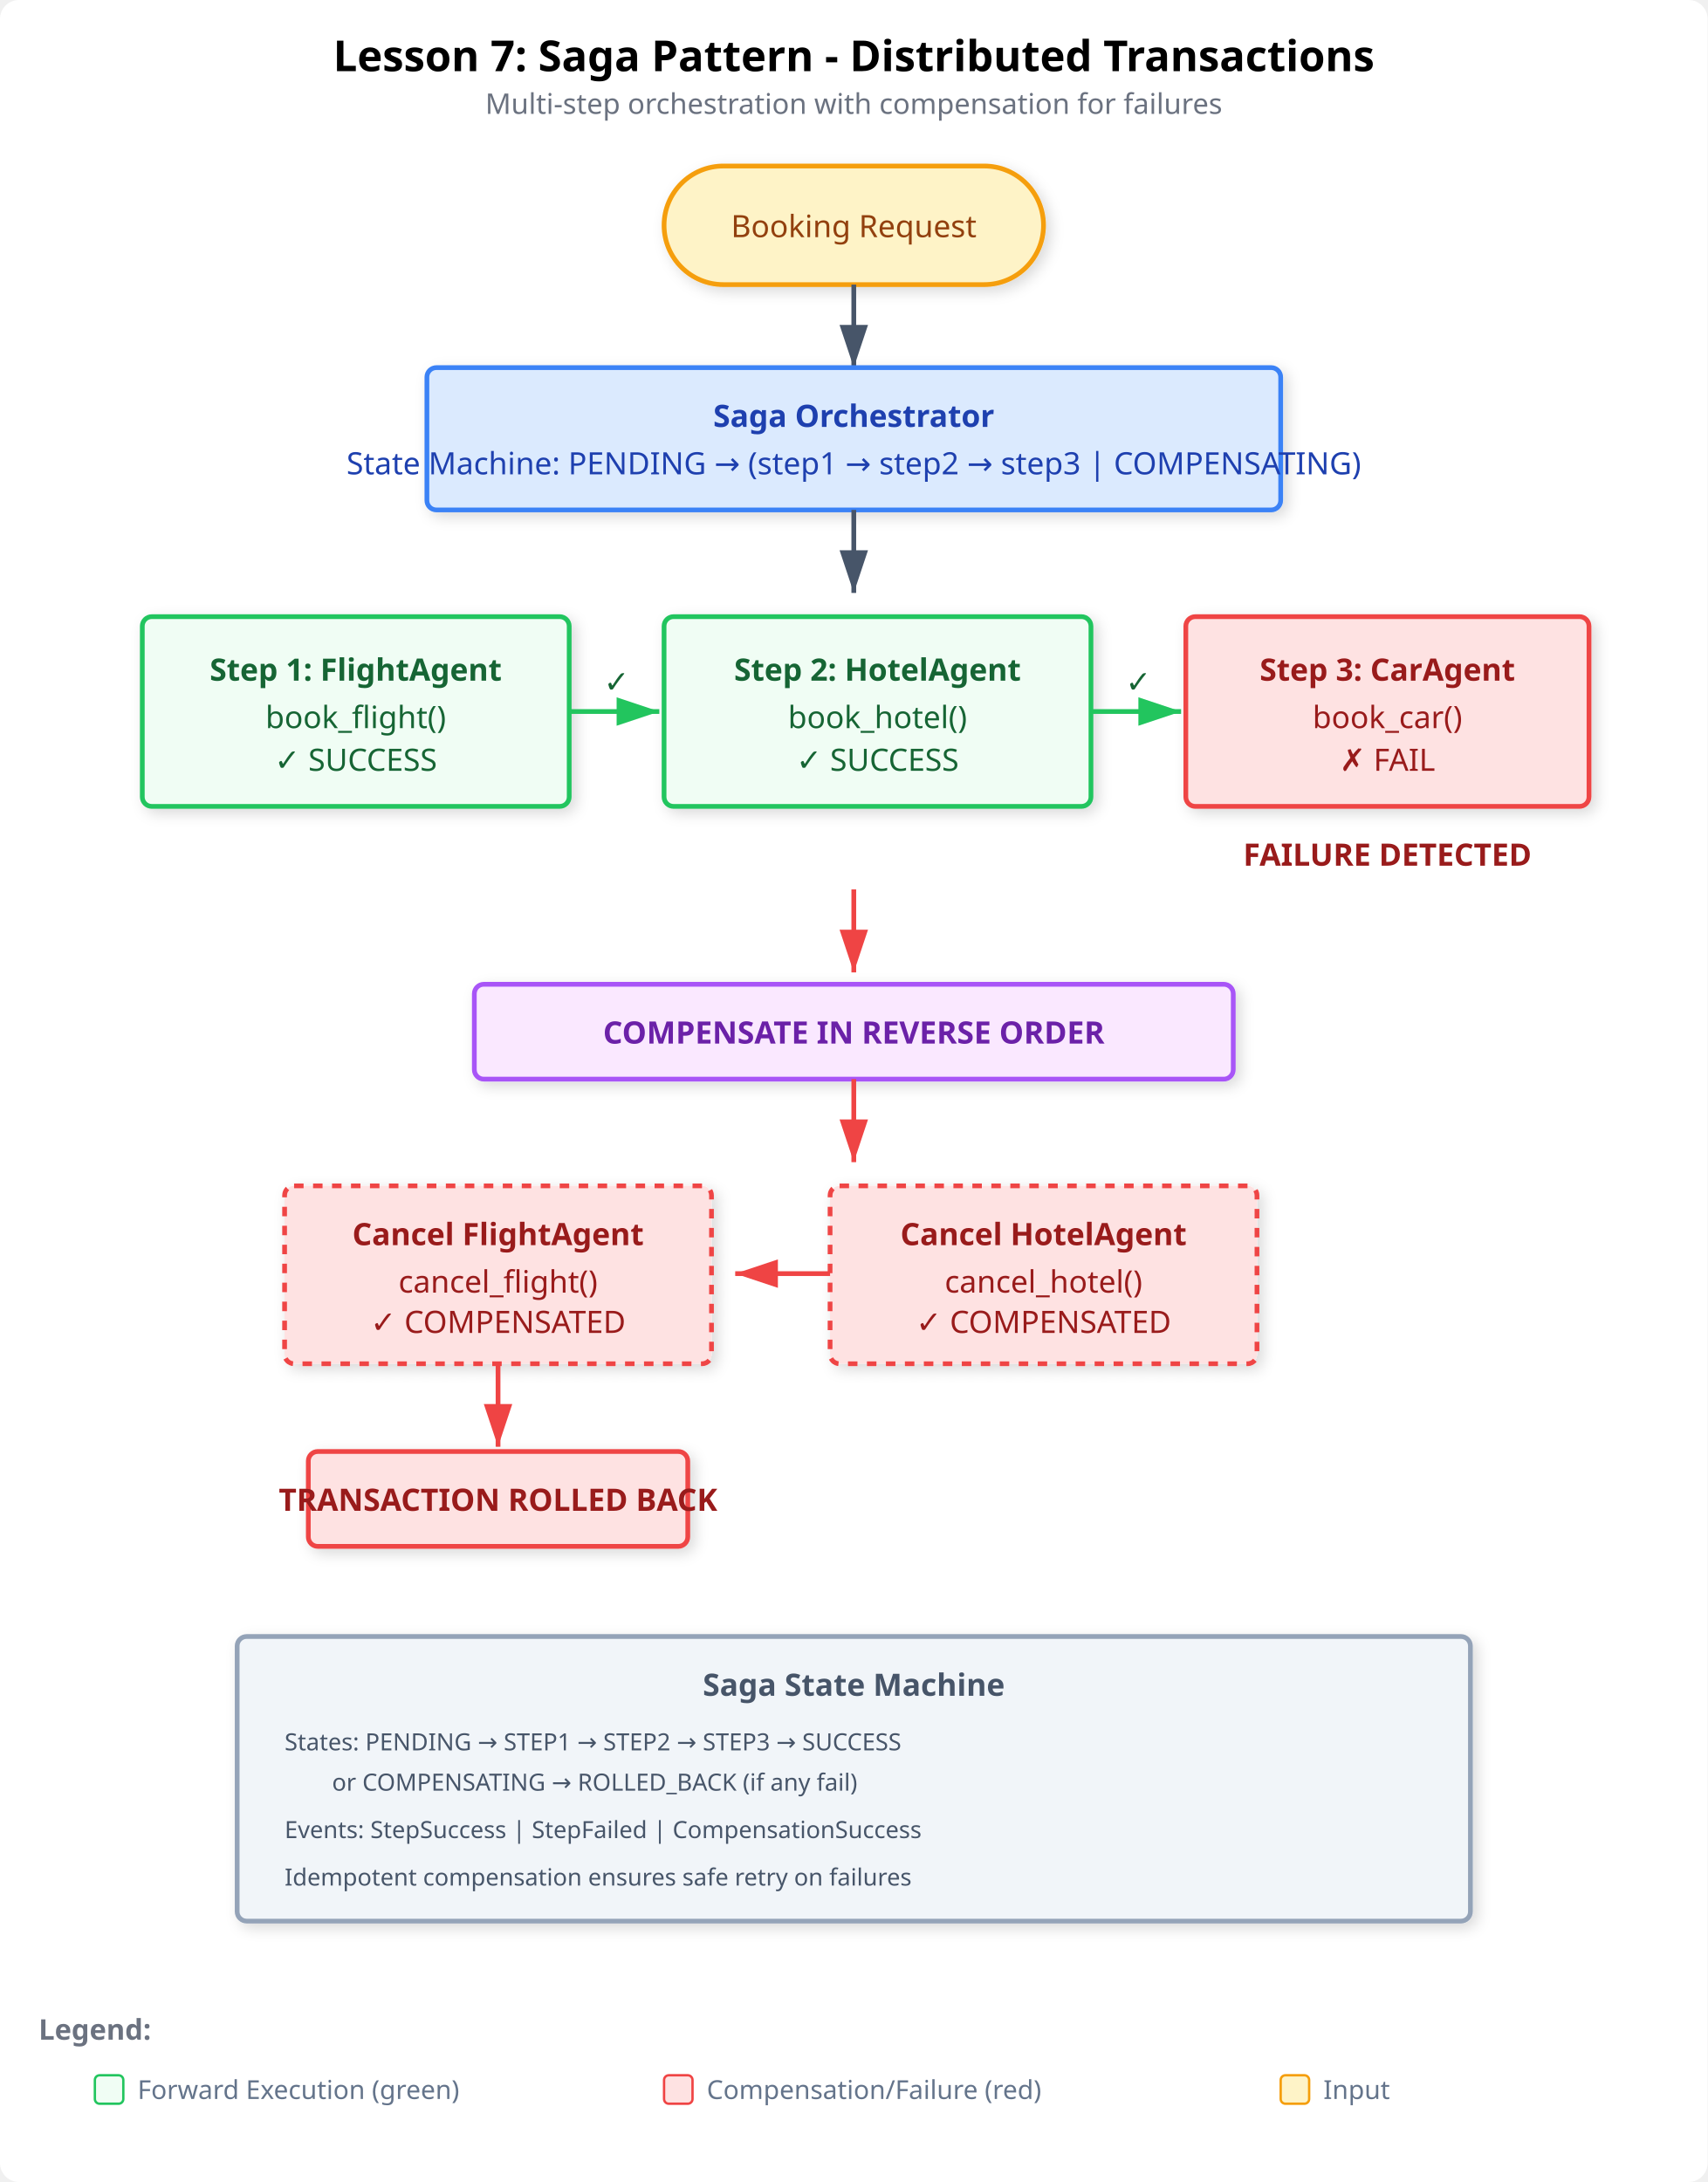
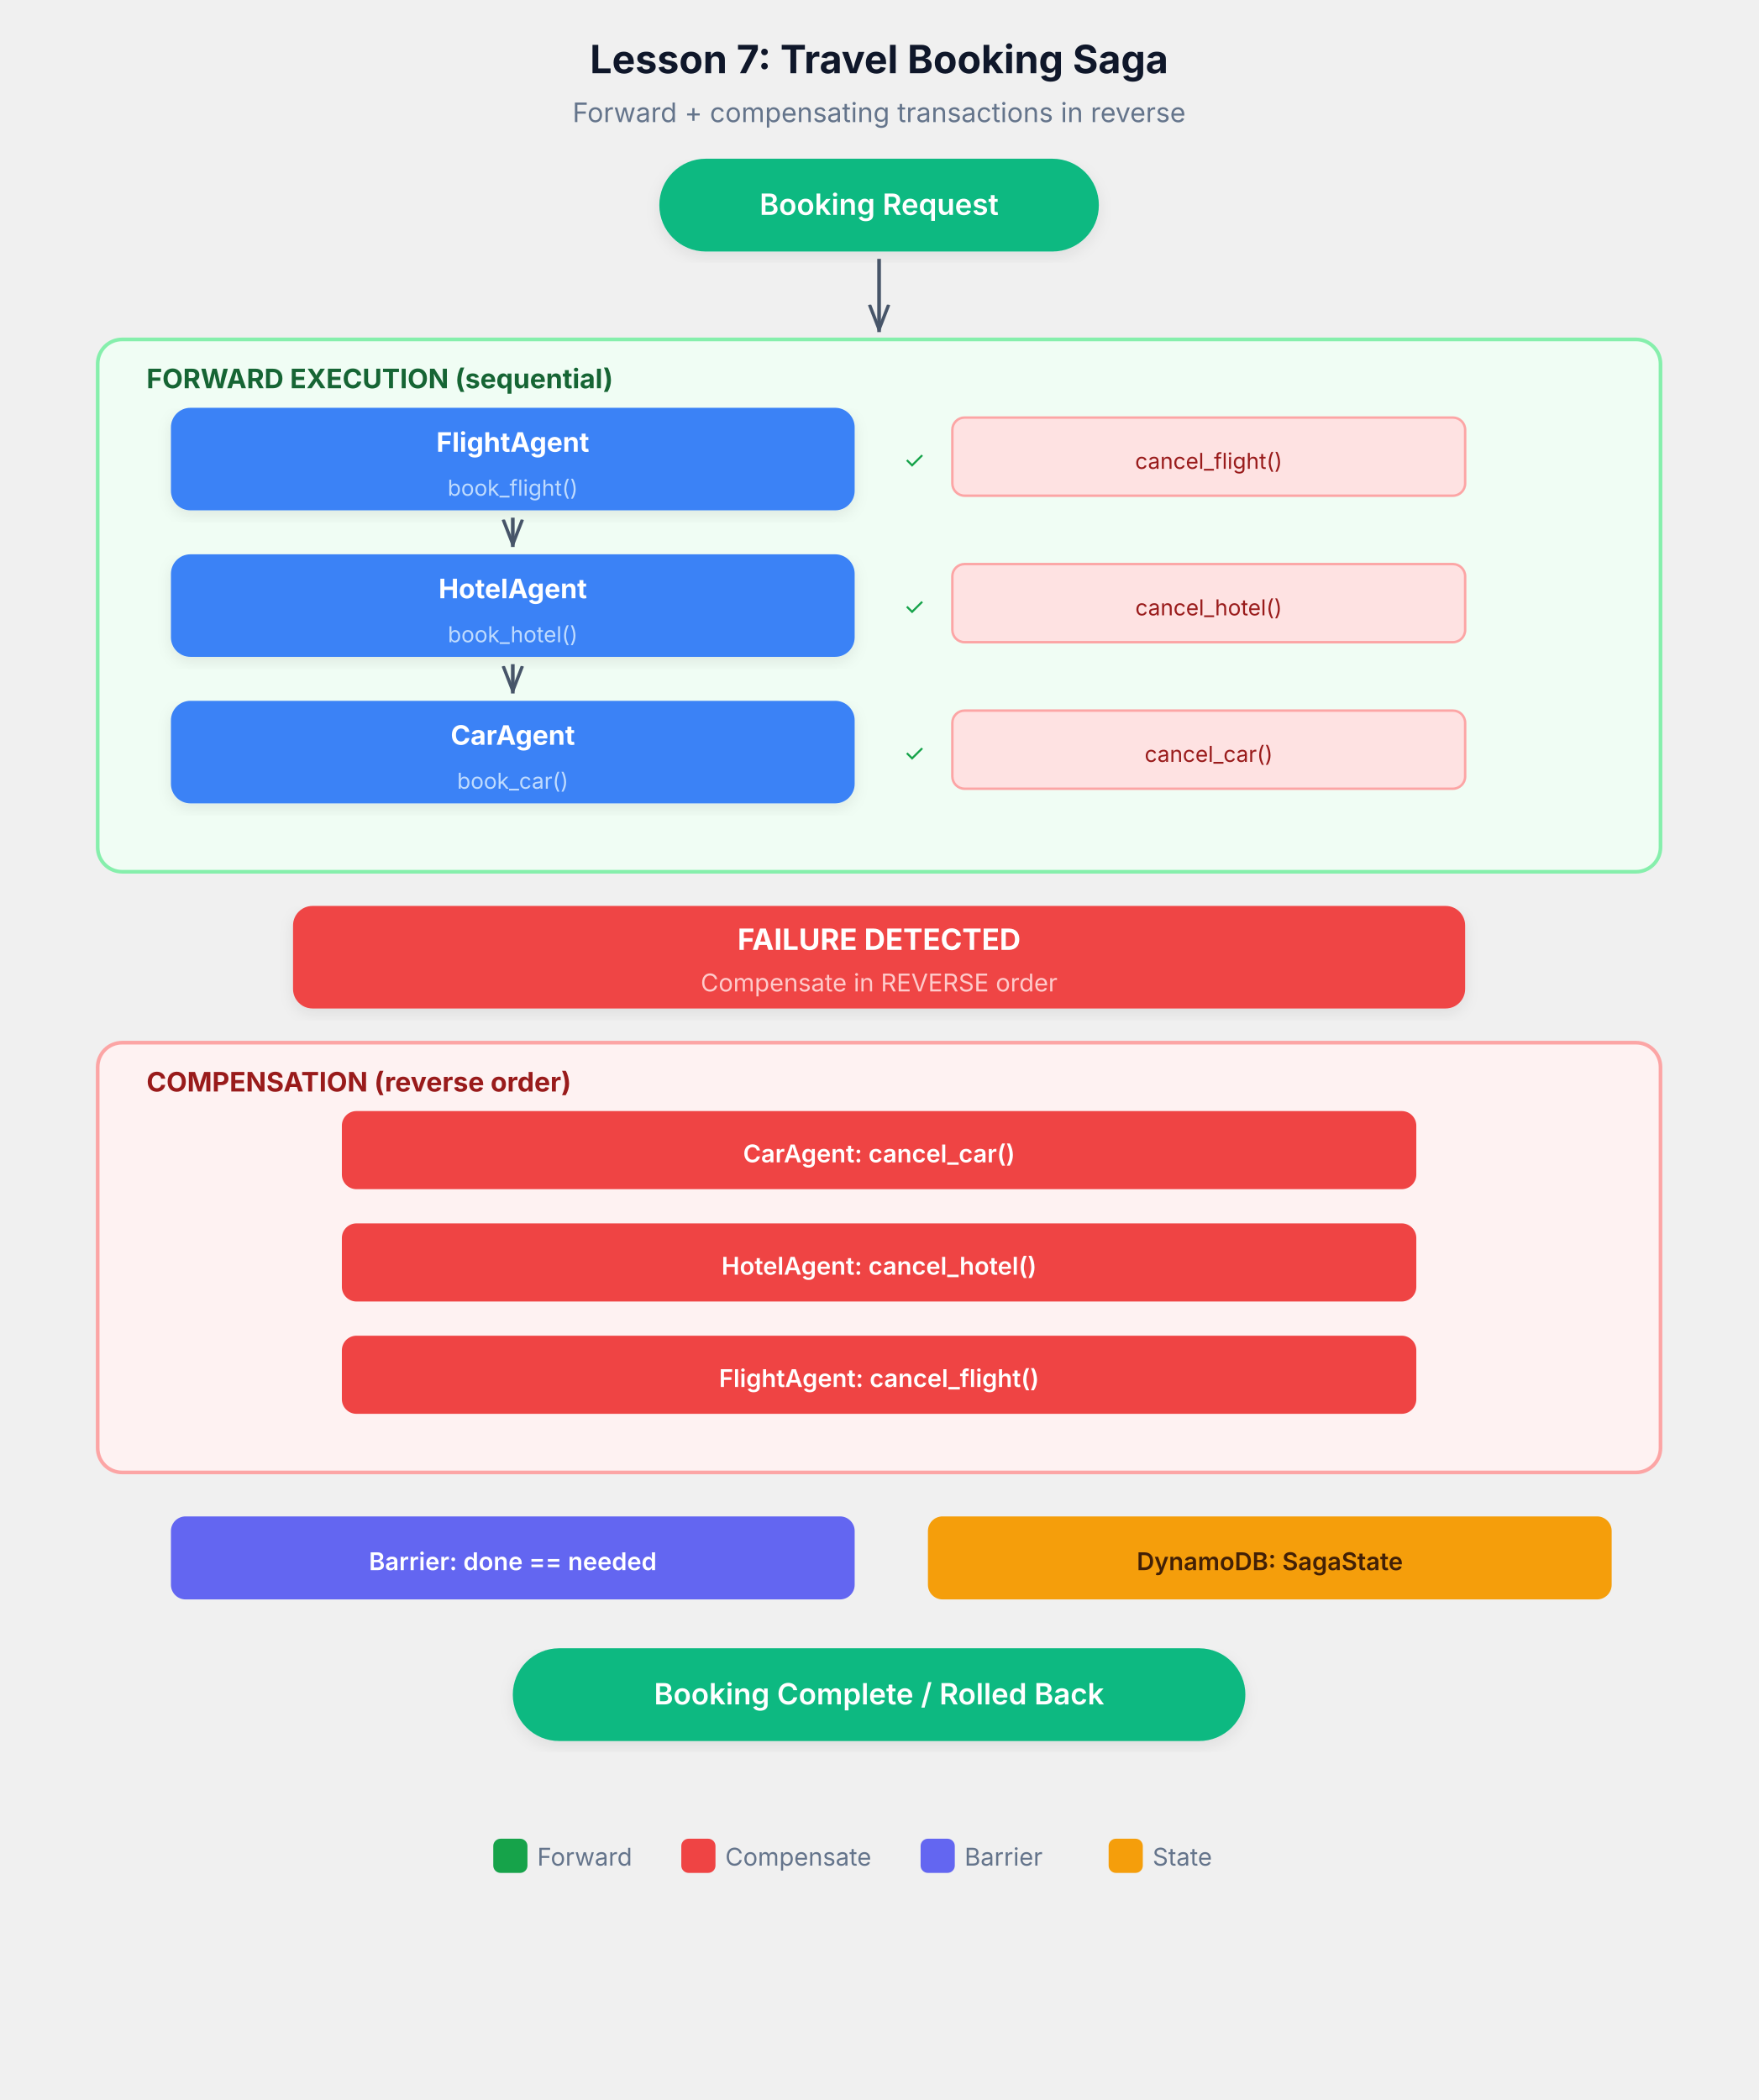
- <svg xmlns="http://www.w3.org/2000/svg" viewBox="0 0 720 920">
+ <svg xmlns="http://www.w3.org/2000/svg" viewBox="0 0 720 860" font-family="system-ui, -apple-system, &quot;Segoe UI&quot;, sans-serif">
  <defs>
-     <filter id="shadow7" x="-50%" y="-50%" width="200%" height="200%">
-       <feDropShadow dx="2" dy="2" stdDeviation="3" flood-opacity="0.15" />
+     <filter id="sh" x="-4%" y="-4%" width="108%" height="116%">
+       <feDropShadow dx="0" dy="2" stdDeviation="3" flood-opacity="0.08" />
    </filter>
-     <marker id="arrow7" markerWidth="10" markerHeight="10" refX="9" refY="3" orient="auto" markerUnits="strokeWidth">
-       <path d="M0,0 L0,6 L9,3 z" fill="#22c55e" />
+     <marker id="a" viewBox="0 0 10 8" refX="10" refY="4" markerWidth="8" markerHeight="6" orient="auto">
+       <path d="M0,0.5 L9,4 L0,7.5" fill="none" stroke="#475569" stroke-width="1.2" stroke-linejoin="round" />
    </marker>
-     <marker id="arrow7-error" markerWidth="10" markerHeight="10" refX="9" refY="3" orient="auto" markerUnits="strokeWidth">
-       <path d="M0,0 L0,6 L9,3 z" fill="#ef4444" />
+     <marker id="ah" viewBox="0 0 10 8" refX="10" refY="4" markerWidth="8" markerHeight="6" orient="auto">
+       <path d="M0,0.5 L9,4 L0,7.5" fill="none" stroke="#475569" stroke-width="1.2" stroke-linejoin="round" />
    </marker>
-     <marker id="arrow7-gray" markerWidth="10" markerHeight="10" refX="9" refY="3" orient="auto" markerUnits="strokeWidth">
-       <path d="M0,0 L0,6 L9,3 z" fill="#475569" />
-     </marker>
-     <style>
-       text { font-family: 'Segoe UI', system-ui, sans-serif; }
-       .title { font-size: 18px; font-weight: bold; text-anchor: middle; }
-       .subtitle { font-size: 12px; fill: #6b7280; text-anchor: middle; }
-       .label { font-size: 13px; text-anchor: middle; }
-     </style>
  </defs>
-   <rect width="100%" height="100%" fill="white" rx="8" />
-   <text x="360" y="30" class="title">Lesson 7: Saga Pattern - Distributed Transactions</text>
-   <text x="360" y="48" class="subtitle">Multi-step orchestration with compensation for failures</text>
-   <rect x="280" y="70" width="160" height="50" rx="25" fill="#fef3c7" stroke="#f59e0b" stroke-width="2" filter="url(#shadow7)" />
-   <text x="360" y="100" class="label" fill="#92400e">Booking Request</text>
-   <line x1="360" y1="120" x2="360" y2="155" stroke="#475569" stroke-width="2" marker-end="url(#arrow7-gray)" />
-   <rect x="180" y="155" width="360" height="60" rx="4" fill="#dbeafe" stroke="#3b82f6" stroke-width="2" filter="url(#shadow7)" />
-   <text x="360" y="180" class="label" fill="#1e40af" font-weight="bold">Saga Orchestrator</text>
-   <text x="360" y="200" class="label" fill="#1e40af" font-size="10px">State Machine: PENDING → (step1 → step2 → step3 | COMPENSATING)</text>
-   <line x1="360" y1="215" x2="360" y2="250" stroke="#475569" stroke-width="2" marker-end="url(#arrow7-gray)" />
-   <rect x="60" y="260" width="180" height="80" rx="4" fill="#f0fdf4" stroke="#22c55e" stroke-width="2" filter="url(#shadow7)" />
-   <text x="150" y="287" class="label" fill="#166534" font-weight="bold">Step 1: FlightAgent</text>
-   <text x="150" y="307" class="label" fill="#166534" font-size="11px">book_flight()</text>
-   <text x="150" y="325" class="label" fill="#166534" font-size="11px">✓ SUCCESS</text>
-   <line x1="240" y1="300" x2="278" y2="300" stroke="#22c55e" stroke-width="2" marker-end="url(#arrow7)" />
-   <text x="260" y="292" class="label" fill="#166534" font-size="10px">✓</text>
-   <rect x="280" y="260" width="180" height="80" rx="4" fill="#f0fdf4" stroke="#22c55e" stroke-width="2" filter="url(#shadow7)" />
-   <text x="370" y="287" class="label" fill="#166534" font-weight="bold">Step 2: HotelAgent</text>
-   <text x="370" y="307" class="label" fill="#166534" font-size="11px">book_hotel()</text>
-   <text x="370" y="325" class="label" fill="#166534" font-size="11px">✓ SUCCESS</text>
-   <line x1="460" y1="300" x2="498" y2="300" stroke="#22c55e" stroke-width="2" marker-end="url(#arrow7)" />
-   <text x="480" y="292" class="label" fill="#166534" font-size="10px">✓</text>
-   <rect x="500" y="260" width="170" height="80" rx="4" fill="#fee2e2" stroke="#ef4444" stroke-width="2" filter="url(#shadow7)" />
-   <text x="585" y="287" class="label" fill="#991b1b" font-weight="bold">Step 3: CarAgent</text>
-   <text x="585" y="307" class="label" fill="#991b1b" font-size="11px">book_car()</text>
-   <text x="585" y="325" class="label" fill="#991b1b" font-size="11px">✗ FAIL</text>
-   <text x="585" y="365" class="label" fill="#991b1b" font-size="11px" font-weight="bold">FAILURE DETECTED</text>
-   <line x1="360" y1="375" x2="360" y2="410" stroke="#ef4444" stroke-width="2" marker-end="url(#arrow7-error)" />
-   <rect x="200" y="415" width="320" height="40" rx="4" fill="#fae8ff" stroke="#a855f7" stroke-width="2" filter="url(#shadow7)" />
-   <text x="360" y="440" class="label" fill="#6b21a8" font-weight="bold">COMPENSATE IN REVERSE ORDER</text>
-   <line x1="360" y1="455" x2="360" y2="490" stroke="#ef4444" stroke-width="2" marker-end="url(#arrow7-error)" />
-   <rect x="350" y="500" width="180" height="75" rx="4" fill="#fee2e2" stroke="#ef4444" stroke-width="2" stroke-dasharray="4" filter="url(#shadow7)" />
-   <text x="440" y="525" class="label" fill="#991b1b" font-weight="bold">Cancel HotelAgent</text>
-   <text x="440" y="545" class="label" fill="#991b1b" font-size="11px">cancel_hotel()</text>
-   <text x="440" y="562" class="label" fill="#991b1b" font-size="11px">✓ COMPENSATED</text>
-   <line x1="350" y1="537" x2="310" y2="537" stroke="#ef4444" stroke-width="2" marker-end="url(#arrow7-error)" />
-   <rect x="120" y="500" width="180" height="75" rx="4" fill="#fee2e2" stroke="#ef4444" stroke-width="2" stroke-dasharray="4" filter="url(#shadow7)" />
-   <text x="210" y="525" class="label" fill="#991b1b" font-weight="bold">Cancel FlightAgent</text>
-   <text x="210" y="545" class="label" fill="#991b1b" font-size="11px">cancel_flight()</text>
-   <text x="210" y="562" class="label" fill="#991b1b" font-size="11px">✓ COMPENSATED</text>
-   <line x1="210" y1="575" x2="210" y2="610" stroke="#ef4444" stroke-width="2" marker-end="url(#arrow7-error)" />
-   <rect x="130" y="612" width="160" height="40" rx="4" fill="#fee2e2" stroke="#ef4444" stroke-width="2" filter="url(#shadow7)" />
-   <text x="210" y="637" class="label" fill="#991b1b" font-size="11px" font-weight="bold">TRANSACTION ROLLED BACK</text>
-   <rect x="100" y="690" width="520" height="120" rx="4" fill="#f1f5f9" stroke="#94a3b8" stroke-width="2" filter="url(#shadow7)" />
-   <text x="360" y="715" class="label" fill="#475569" font-weight="bold">Saga State Machine</text>
-   <text x="120" y="738" font-size="10" fill="#475569">States: PENDING → STEP1 → STEP2 → STEP3 → SUCCESS</text>
-   <text x="140" y="755" font-size="10" fill="#475569">or COMPENSATING → ROLLED_BACK (if any fail)</text>
-   <text x="120" y="775" font-size="10" fill="#475569">Events: StepSuccess | StepFailed | CompensationSuccess</text>
-   <text x="120" y="795" font-size="10" fill="#475569">Idempotent compensation ensures safe retry on failures</text>
-   <g>
-     <text x="40" y="860" class="subtitle" text-anchor="start" font-weight="bold">Legend:</text>
-     <rect x="40" y="875" width="12" height="12" rx="2" fill="#f0fdf4" stroke="#22c55e" />
-     <text x="58" y="885" font-size="11" fill="#64748b">Forward Execution (green)</text>
-     <rect x="280" y="875" width="12" height="12" rx="2" fill="#fee2e2" stroke="#ef4444" />
-     <text x="298" y="885" font-size="11" fill="#64748b">Compensation/Failure (red)</text>
-     <rect x="540" y="875" width="12" height="12" rx="2" fill="#fef3c7" stroke="#f59e0b" />
-     <text x="558" y="885" font-size="11" fill="#64748b">Input</text>
+   <text x="360" y="30" text-anchor="middle" font-size="16" font-weight="700" fill="#0f172a">Lesson 7: Travel Booking Saga</text>
+   <text x="360" y="50" text-anchor="middle" font-size="11" fill="#64748b">Forward + compensating transactions in reverse</text>
+   <rect x="270" y="65" width="180" height="38" rx="19" fill="#10b981" filter="url(#sh)" />
+   <text x="360" y="88" text-anchor="middle" font-size="12" font-weight="600" fill="white">Booking Request</text>
+   <rect x="40" y="139" width="640" height="218" rx="10" fill="#f0fdf4" stroke="#86efac" stroke-width="1.5" />
+   <text x="60" y="159" font-size="11" font-weight="700" fill="#166534">FORWARD EXECUTION (sequential)</text>
+   <rect x="70" y="167" width="280" height="42" rx="8" fill="#3b82f6" filter="url(#sh)" />
+   <text x="210" y="185" text-anchor="middle" font-size="11" font-weight="700" fill="white">FlightAgent</text>
+   <text x="210" y="203" text-anchor="middle" font-size="9" fill="#bfdbfe">book_flight()</text>
+   <text x="370" y="192" font-size="10" fill="#16a34a">✓</text>
+   <rect x="390" y="171" width="210" height="32" rx="5" fill="#fee2e2" stroke="#fca5a5" stroke-width="1" />
+   <text x="495" y="192" text-anchor="middle" font-size="9" fill="#991b1b">cancel_flight()</text>
+   <rect x="70" y="227" width="280" height="42" rx="8" fill="#3b82f6" filter="url(#sh)" />
+   <text x="210" y="245" text-anchor="middle" font-size="11" font-weight="700" fill="white">HotelAgent</text>
+   <text x="210" y="263" text-anchor="middle" font-size="9" fill="#bfdbfe">book_hotel()</text>
+   <text x="370" y="252" font-size="10" fill="#16a34a">✓</text>
+   <rect x="390" y="231" width="210" height="32" rx="5" fill="#fee2e2" stroke="#fca5a5" stroke-width="1" />
+   <text x="495" y="252" text-anchor="middle" font-size="9" fill="#991b1b">cancel_hotel()</text>
+   <rect x="70" y="287" width="280" height="42" rx="8" fill="#3b82f6" filter="url(#sh)" />
+   <text x="210" y="305" text-anchor="middle" font-size="11" font-weight="700" fill="white">CarAgent</text>
+   <text x="210" y="323" text-anchor="middle" font-size="9" fill="#bfdbfe">book_car()</text>
+   <text x="370" y="312" font-size="10" fill="#16a34a">✓</text>
+   <rect x="390" y="291" width="210" height="32" rx="5" fill="#fee2e2" stroke="#fca5a5" stroke-width="1" />
+   <text x="495" y="312" text-anchor="middle" font-size="9" fill="#991b1b">cancel_car()</text>
+   <rect x="120" y="371" width="480" height="42" rx="8" fill="#ef4444" filter="url(#sh)" />
+   <text x="360" y="389" text-anchor="middle" font-size="12" font-weight="700" fill="white">FAILURE DETECTED</text>
+   <text x="360" y="406" text-anchor="middle" font-size="10" fill="#fecaca">Compensate in REVERSE order</text>
+   <rect x="40" y="427" width="640" height="176" rx="10" fill="#fef2f2" stroke="#fca5a5" stroke-width="1.5" />
+   <text x="60" y="447" font-size="11" font-weight="700" fill="#991b1b">COMPENSATION (reverse order)</text>
+   <rect x="140" y="455" width="440" height="32" rx="6" fill="#ef4444" />
+   <text x="360" y="476" text-anchor="middle" font-size="10" font-weight="600" fill="white">CarAgent: cancel_car()</text>
+   <rect x="140" y="501" width="440" height="32" rx="6" fill="#ef4444" />
+   <text x="360" y="522" text-anchor="middle" font-size="10" font-weight="600" fill="white">HotelAgent: cancel_hotel()</text>
+   <rect x="140" y="547" width="440" height="32" rx="6" fill="#ef4444" />
+   <text x="360" y="568" text-anchor="middle" font-size="10" font-weight="600" fill="white">FlightAgent: cancel_flight()</text>
+   <rect x="70" y="621" width="280" height="34" rx="6" fill="#6366f1" />
+   <text x="210" y="643" text-anchor="middle" font-size="10" font-weight="600" fill="white">Barrier: done == needed</text>
+   <rect x="380" y="621" width="280" height="34" rx="6" fill="#f59e0b" />
+   <text x="520" y="643" text-anchor="middle" font-size="10" font-weight="600" fill="#422006">DynamoDB: SagaState</text>
+   <rect x="210" y="675" width="300" height="38" rx="19" fill="#10b981" filter="url(#sh)" />
+   <text x="360" y="698" text-anchor="middle" font-size="12" font-weight="600" fill="white">Booking Complete / Rolled Back</text>
+   <rect x="202" y="753" width="14" height="14" rx="3" fill="#16a34a" />
+   <text x="220" y="764" font-size="10" fill="#64748b">Forward</text>
+   <rect x="279" y="753" width="14" height="14" rx="3" fill="#ef4444" />
+   <text x="297" y="764" font-size="10" fill="#64748b">Compensate</text>
+   <rect x="377" y="753" width="14" height="14" rx="3" fill="#6366f1" />
+   <text x="395" y="764" font-size="10" fill="#64748b">Barrier</text>
+   <rect x="454" y="753" width="14" height="14" rx="3" fill="#f59e0b" />
+   <text x="472" y="764" font-size="10" fill="#64748b">State</text>
+   <g id="arrows">
+     <line x1="360" y1="106" x2="360" y2="136" stroke="#475569" stroke-width="1.5" marker-end="url(#a)" />
+     <line x1="210" y1="212" x2="210" y2="224" stroke="#475569" stroke-width="1.5" marker-end="url(#a)" />
+     <line x1="210" y1="272" x2="210" y2="284" stroke="#475569" stroke-width="1.5" marker-end="url(#a)" />
  </g>
</svg>
